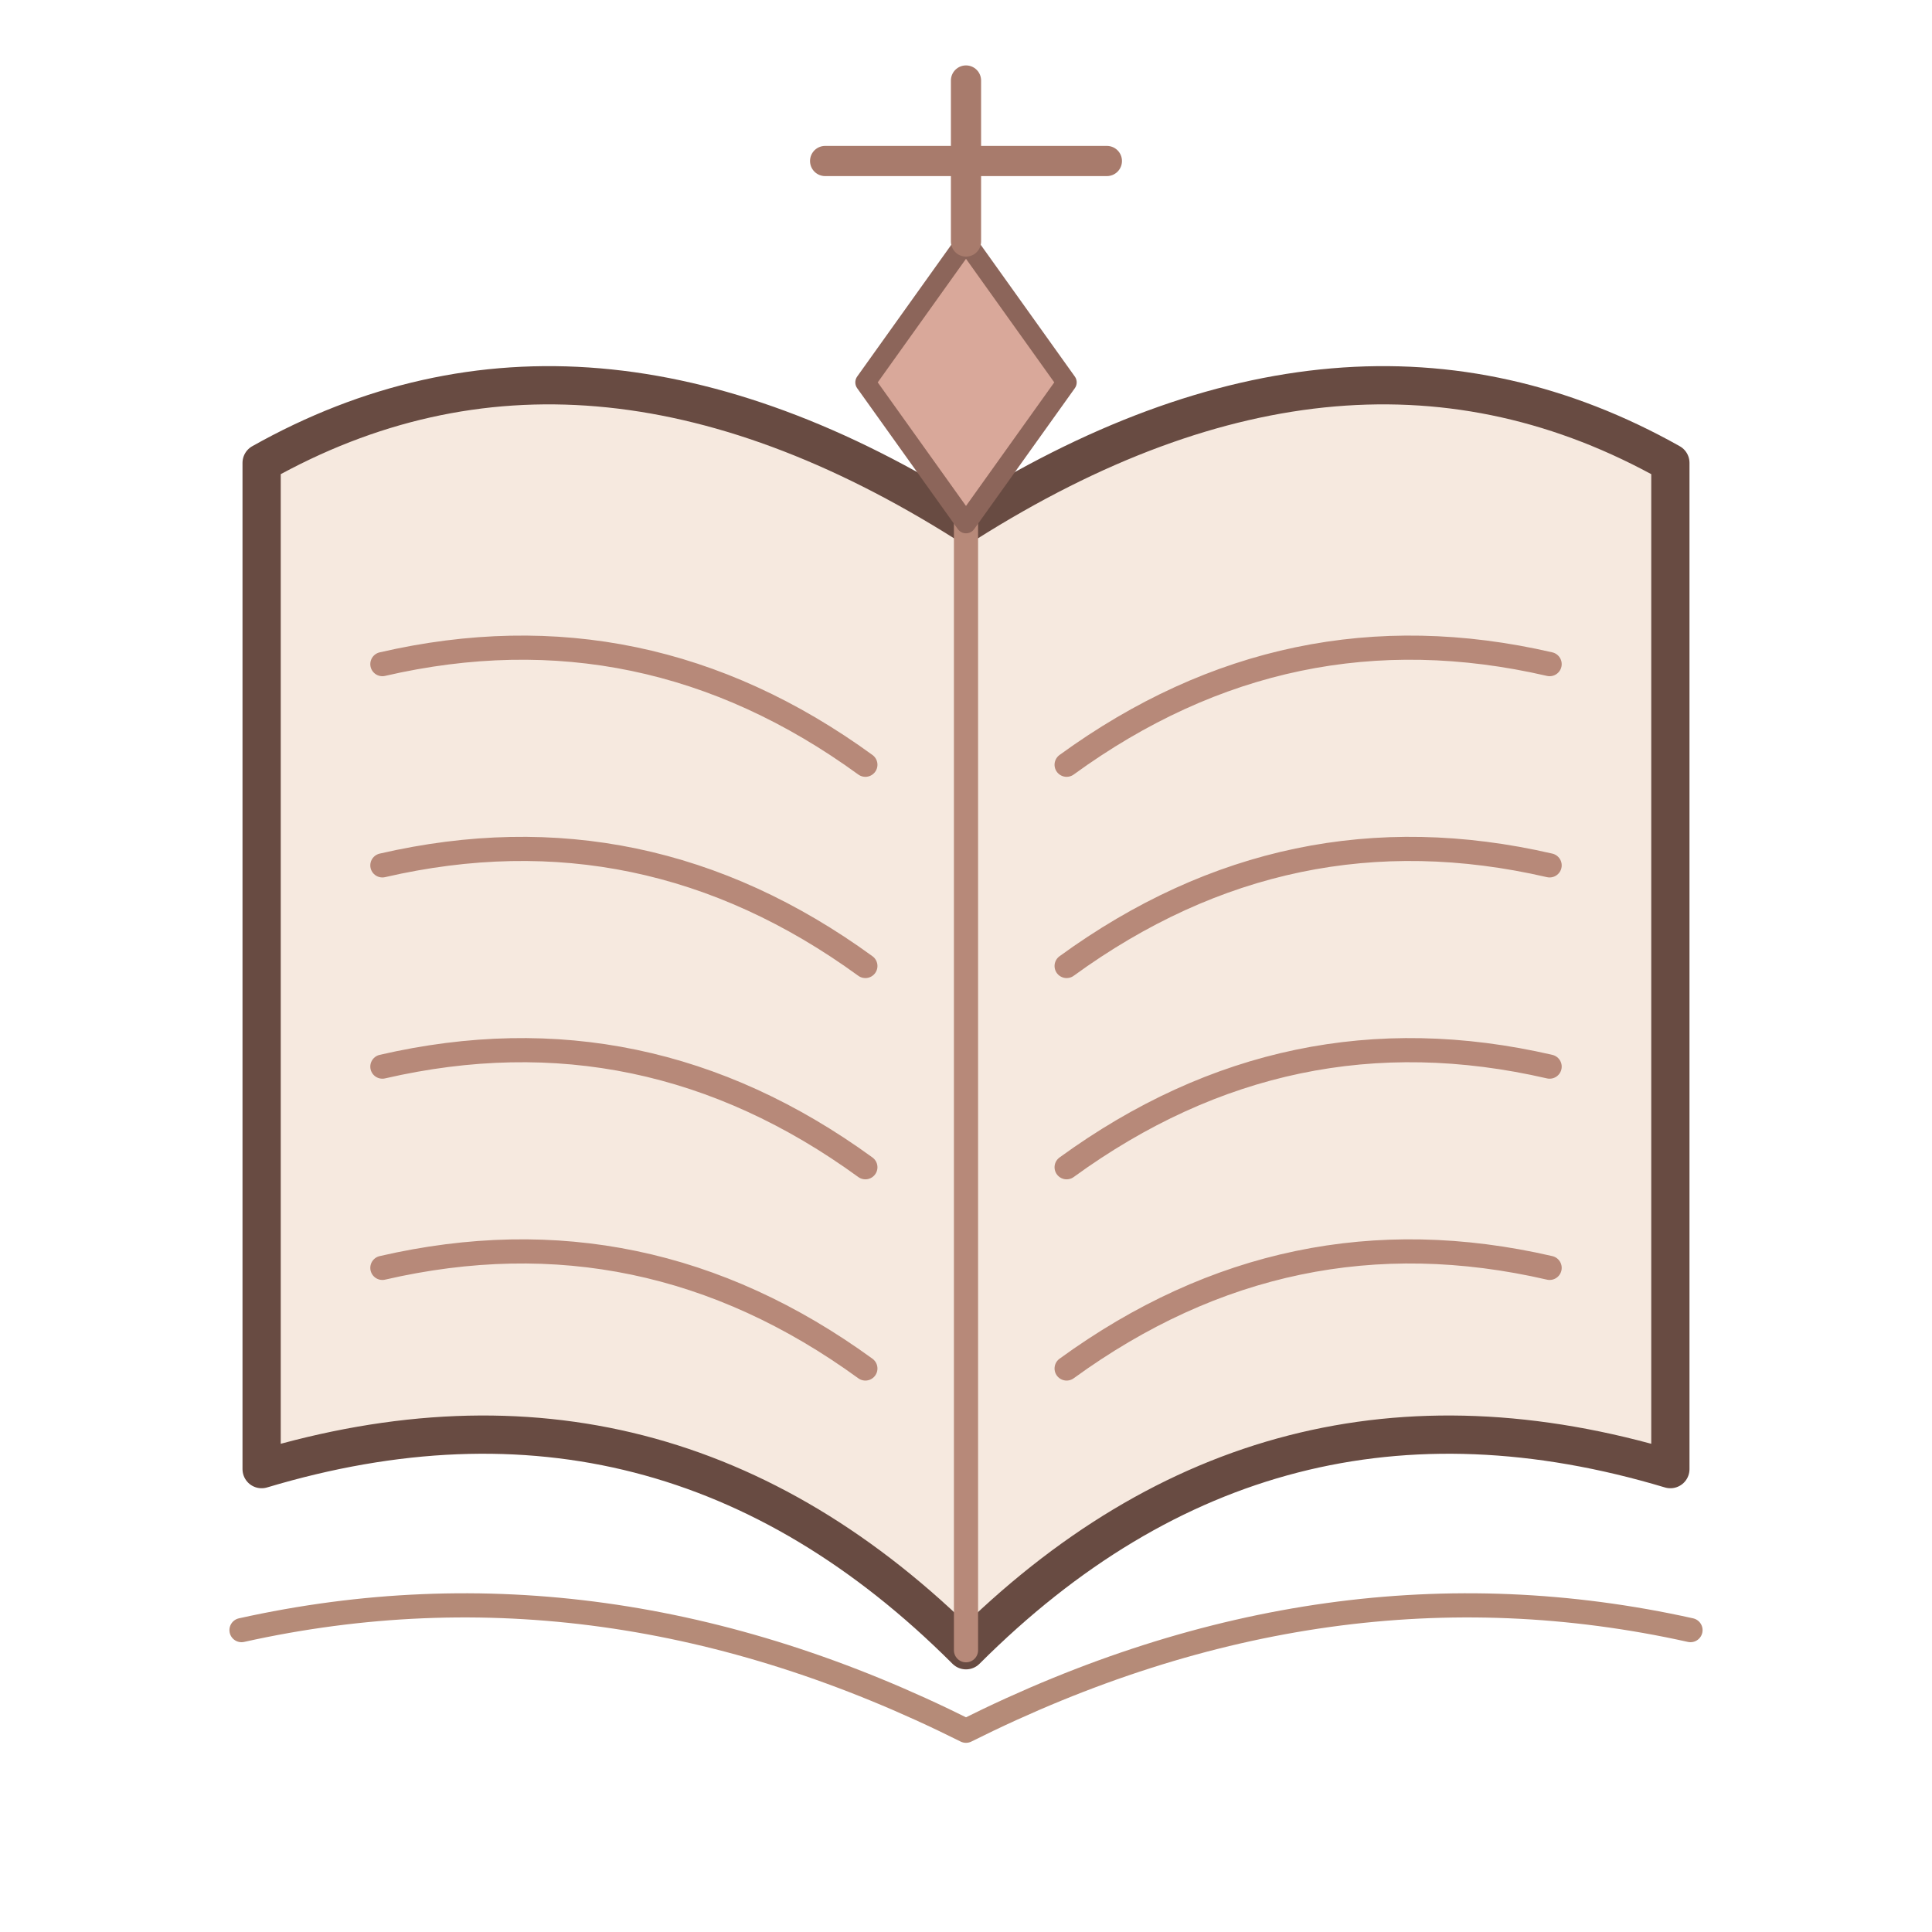
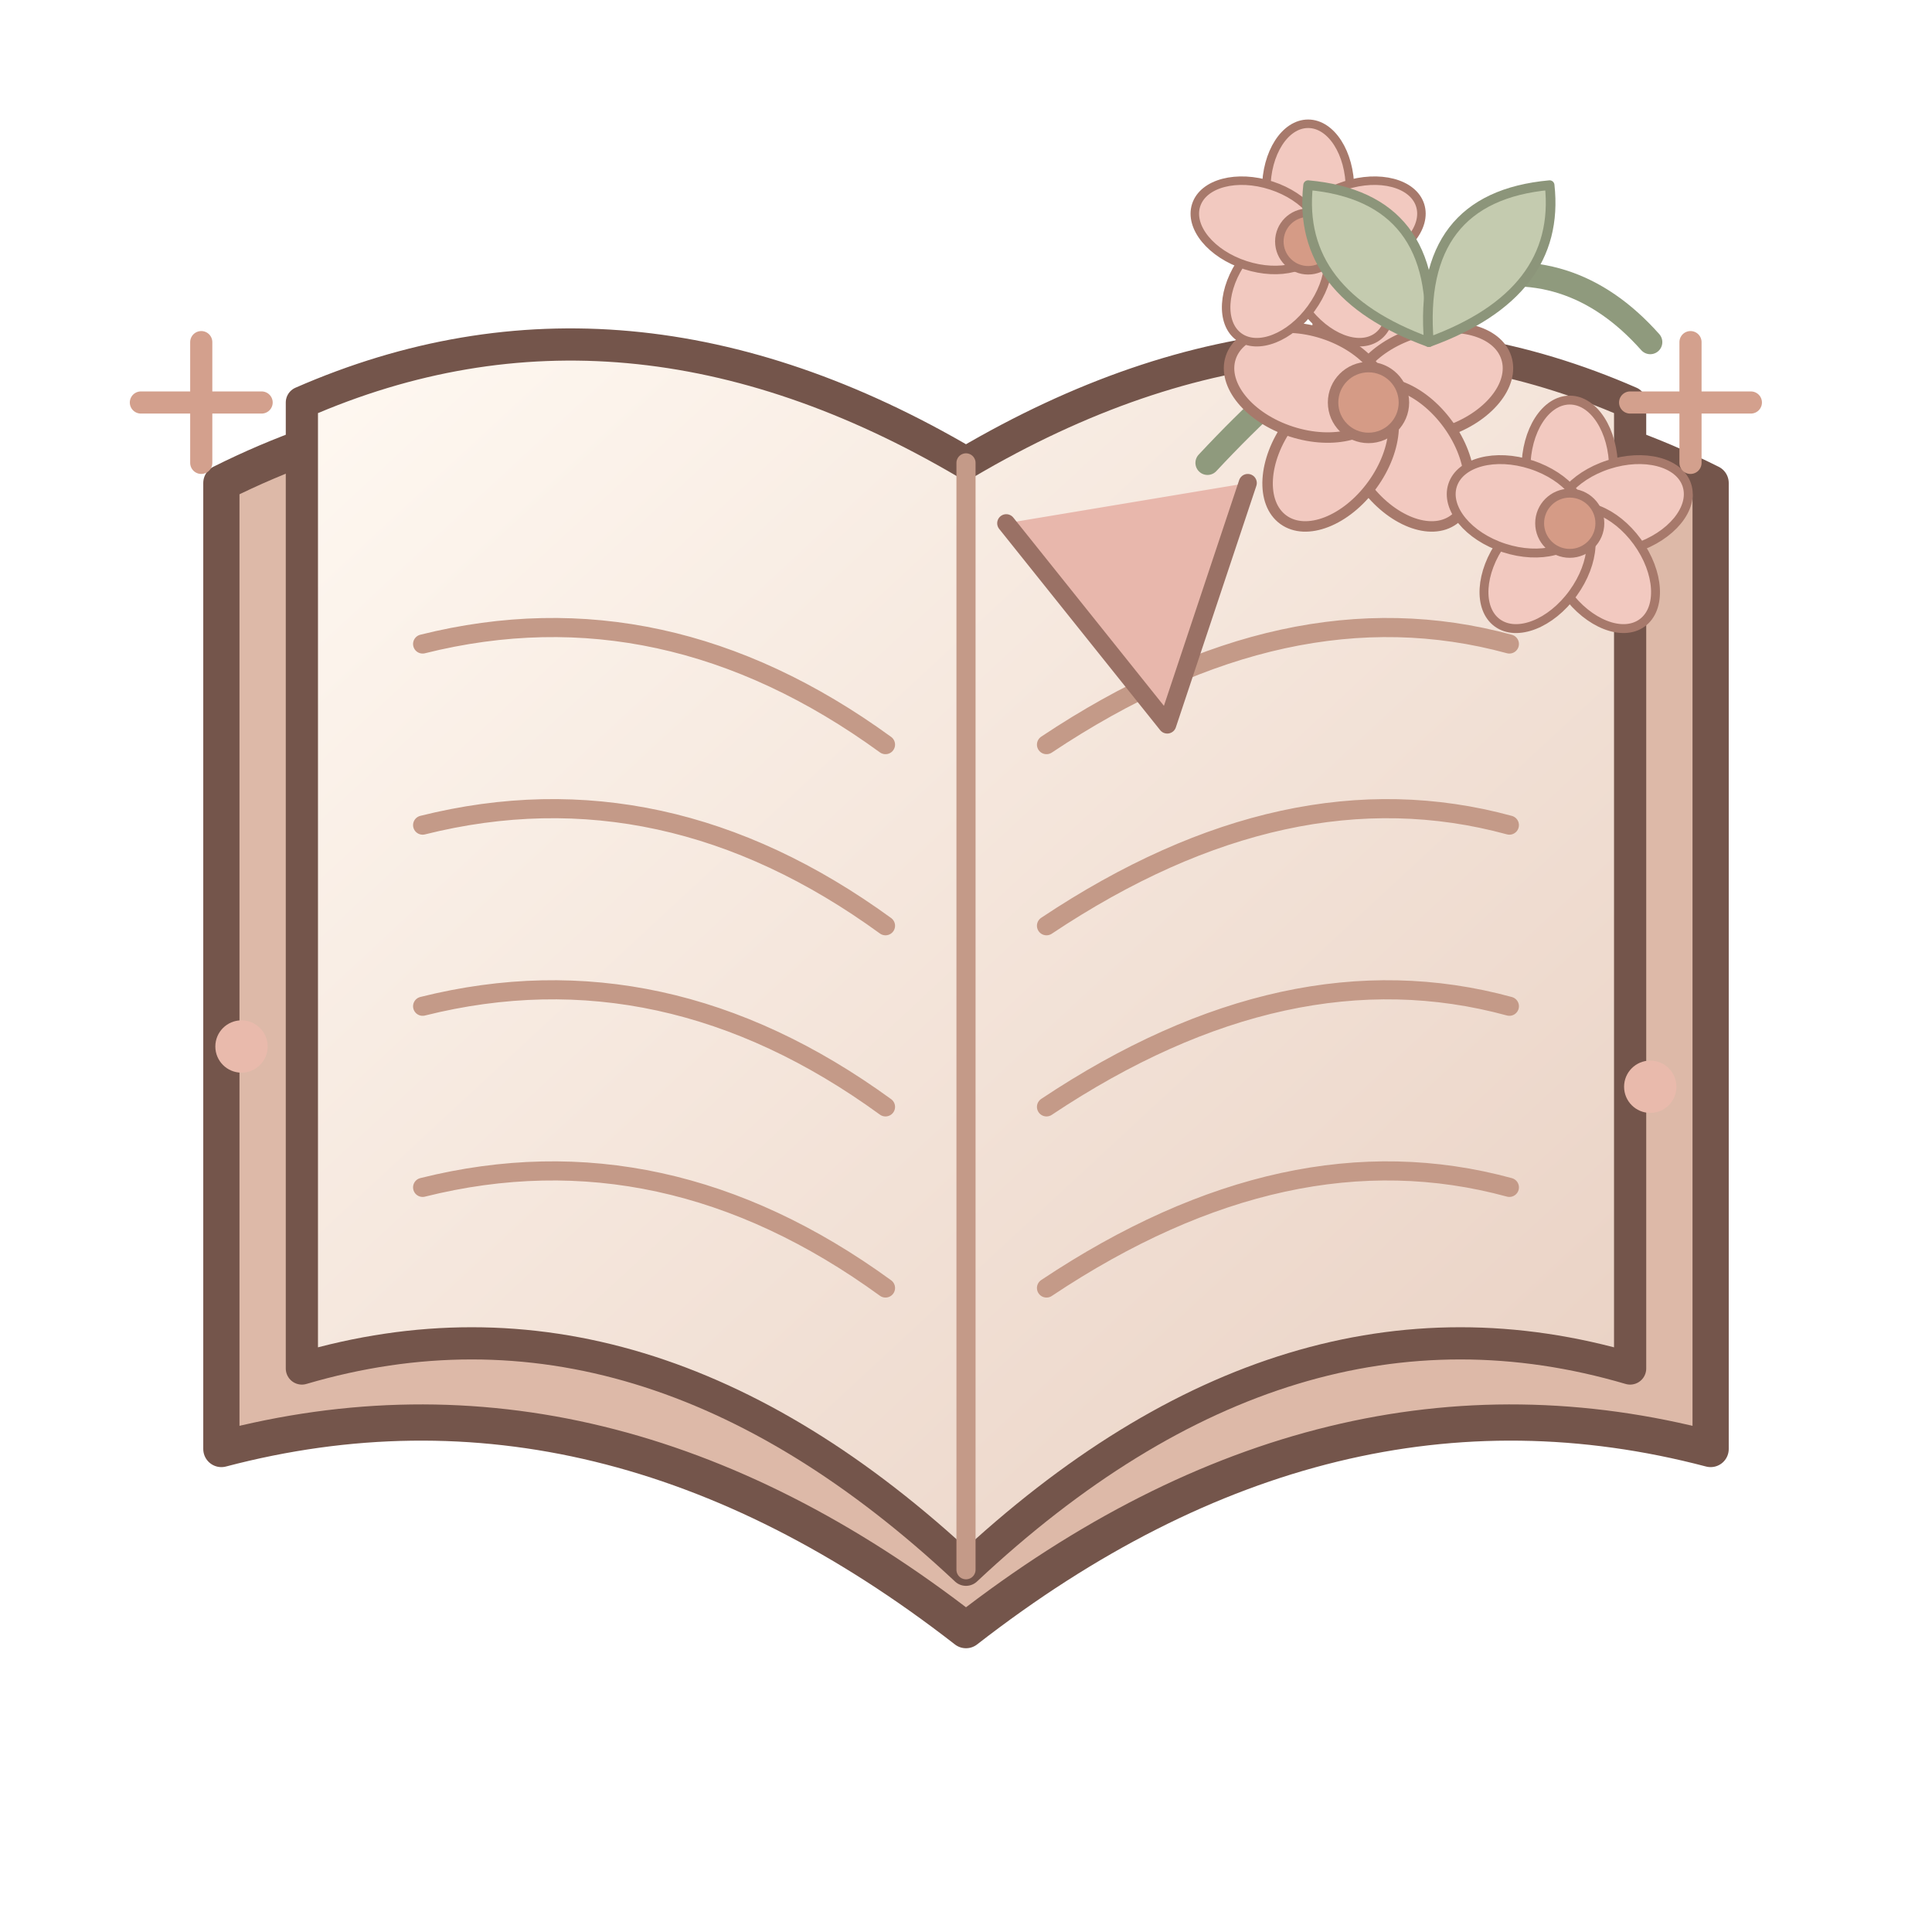
<svg xmlns="http://www.w3.org/2000/svg" viewBox="0 0 96 96" fill="none" stroke-linecap="round" stroke-linejoin="round">
-   <path d="M48 26Q29 14 13 23v50q20-6 35 9 15-15 35-9V23Q67 14 48 26z" fill="#F6E9DF" stroke="#684B42" stroke-width="1.9" />
-   <path d="M48 26v56M19 33q13-3 24 5M19 43q13-3 24 5M19 53q13-3 24 5M19 63q13-3 24 5M53 38q11-8 24-5M53 48q11-8 24-5M53 58q11-8 24-5M53 68q11-8 24-5" stroke="#B78979" stroke-width="1.2" />
-   <path d="M48 12l5 7-5 7-5-7z" fill="#D9A89A" stroke="#8C655A" stroke-width="1" />
-   <path d="M48 4v8M41 8h14" stroke="#A87B6C" stroke-width="1.5" />
-   <path d="M12 81q18-4 36 5 18-9 36-5" stroke="#B58B78" stroke-width="1.2" />
+   <defs>
+     <linearGradient id="iv" x1="0" y1="0" x2="1" y2="1">
+       <stop stop-color="#FFF9F2" />
+       <stop offset="1" stop-color="#E8CFC1" />
+     </linearGradient>
+     <linearGradient id="pink" x1="0" y1="0" x2="1" y2="1">
+       <stop stop-color="#FCE9E1" />
+       <stop offset="1" stop-color="#DDAA9D" />
+     </linearGradient>
+     <linearGradient id="dark" x1="0" y1="0" x2="1" y2="1">
+       <stop stop-color="#93786D" />
+       <stop offset="1" stop-color="#5F4A42" />
+     </linearGradient>
+   </defs>
+   <path d="M48 27Q29 15 11 24v48q19-5 37 9 18-14 37-9V24Q67 15 48 27z" fill="#DDB9A8" stroke="#74554B" stroke-width="1.8" />
+   <path d="M48 23Q31 13 15 20v48q17-5 33 10 16-15 33-10V20Q65 13 48 23z" fill="url(#iv)" stroke="#74554B" stroke-width="1.6" />
+   <path d="M48 23v55M21 32q12-3 23 5M21 41q12-3 23 5M21 50q12-3 23 5M21 59q12-3 23 5M52 37q12-8 23-5M52 46q12-8 23-5M52 55q12-8 23-5M52 64q12-8 23-5" stroke="#C49A88" stroke-width=".95" />
+   <path d="M60 23q14-15 22-6" stroke="#8F9A7D" stroke-width="1.2" />
+   <g transform="translate(68 20) scale(0.8)" stroke="#A7796B" stroke-width=".65">
+     <g fill="#F2C9C0">
+       <ellipse cx="0" cy="-4" rx="3.2" ry="5" />
+       <ellipse cx="0" cy="-4" rx="3.2" ry="5" transform="rotate(72)" />
+       <ellipse cx="0" cy="-4" rx="3.2" ry="5" transform="rotate(144)" />
+       <ellipse cx="0" cy="-4" rx="3.2" ry="5" transform="rotate(216)" />
+       <ellipse cx="0" cy="-4" rx="3.2" ry="5" transform="rotate(288)" />
+     </g>
+     <circle r="2.2" fill="#D59B86" />
+   </g>
+   <g transform="translate(78 26) scale(0.68)" stroke="#A7796B" stroke-width=".65">
+     <g fill="#F2C9C0">
+       <ellipse cx="0" cy="-4" rx="3.2" ry="5" />
+       <ellipse cx="0" cy="-4" rx="3.2" ry="5" transform="rotate(72)" />
+       <ellipse cx="0" cy="-4" rx="3.2" ry="5" transform="rotate(144)" />
+       <ellipse cx="0" cy="-4" rx="3.2" ry="5" transform="rotate(216)" />
+       <ellipse cx="0" cy="-4" rx="3.2" ry="5" transform="rotate(288)" />
+     </g>
+     <circle r="2.2" fill="#D59B86" />
+   </g>
+   <g transform="translate(65 12) scale(0.65)" stroke="#A7796B" stroke-width=".65">
+     <g fill="#F2C9C0">
+       <ellipse cx="0" cy="-4" rx="3.2" ry="5" />
+       <ellipse cx="0" cy="-4" rx="3.2" ry="5" transform="rotate(72)" />
+       <ellipse cx="0" cy="-4" rx="3.2" ry="5" transform="rotate(144)" />
+       <ellipse cx="0" cy="-4" rx="3.2" ry="5" transform="rotate(216)" />
+       <ellipse cx="0" cy="-4" rx="3.2" ry="5" transform="rotate(288)" />
+     </g>
+     <circle r="2.2" fill="#D59B86" />
+   </g>
+   <g transform="translate(71 17) scale(0.6)" fill="#C4CBAF" stroke="#8C957A" stroke-width=".8">
+     <path d="M0 0q-11-4-10-13Q1-12 0 0z" />
+     <path d="M0 0q11-4 10-13Q-1-12 0 0z" />
+   </g>
+   <path d="M50 26 58 36l4-12" fill="#E8B7AC" stroke="#9A7165" stroke-width=".9" />
+   <g stroke="#D3A08D" stroke-width="1.1">
+     <path d="M10 17v6m-3-3h6M84 17v6m-3-3h6" />
+   </g>
+   <g fill="#E9BAAC">
+     <circle cx="12" cy="52" r="1.3" />
+     <circle cx="82" cy="54" r="1.3" />
+   </g>
</svg>
